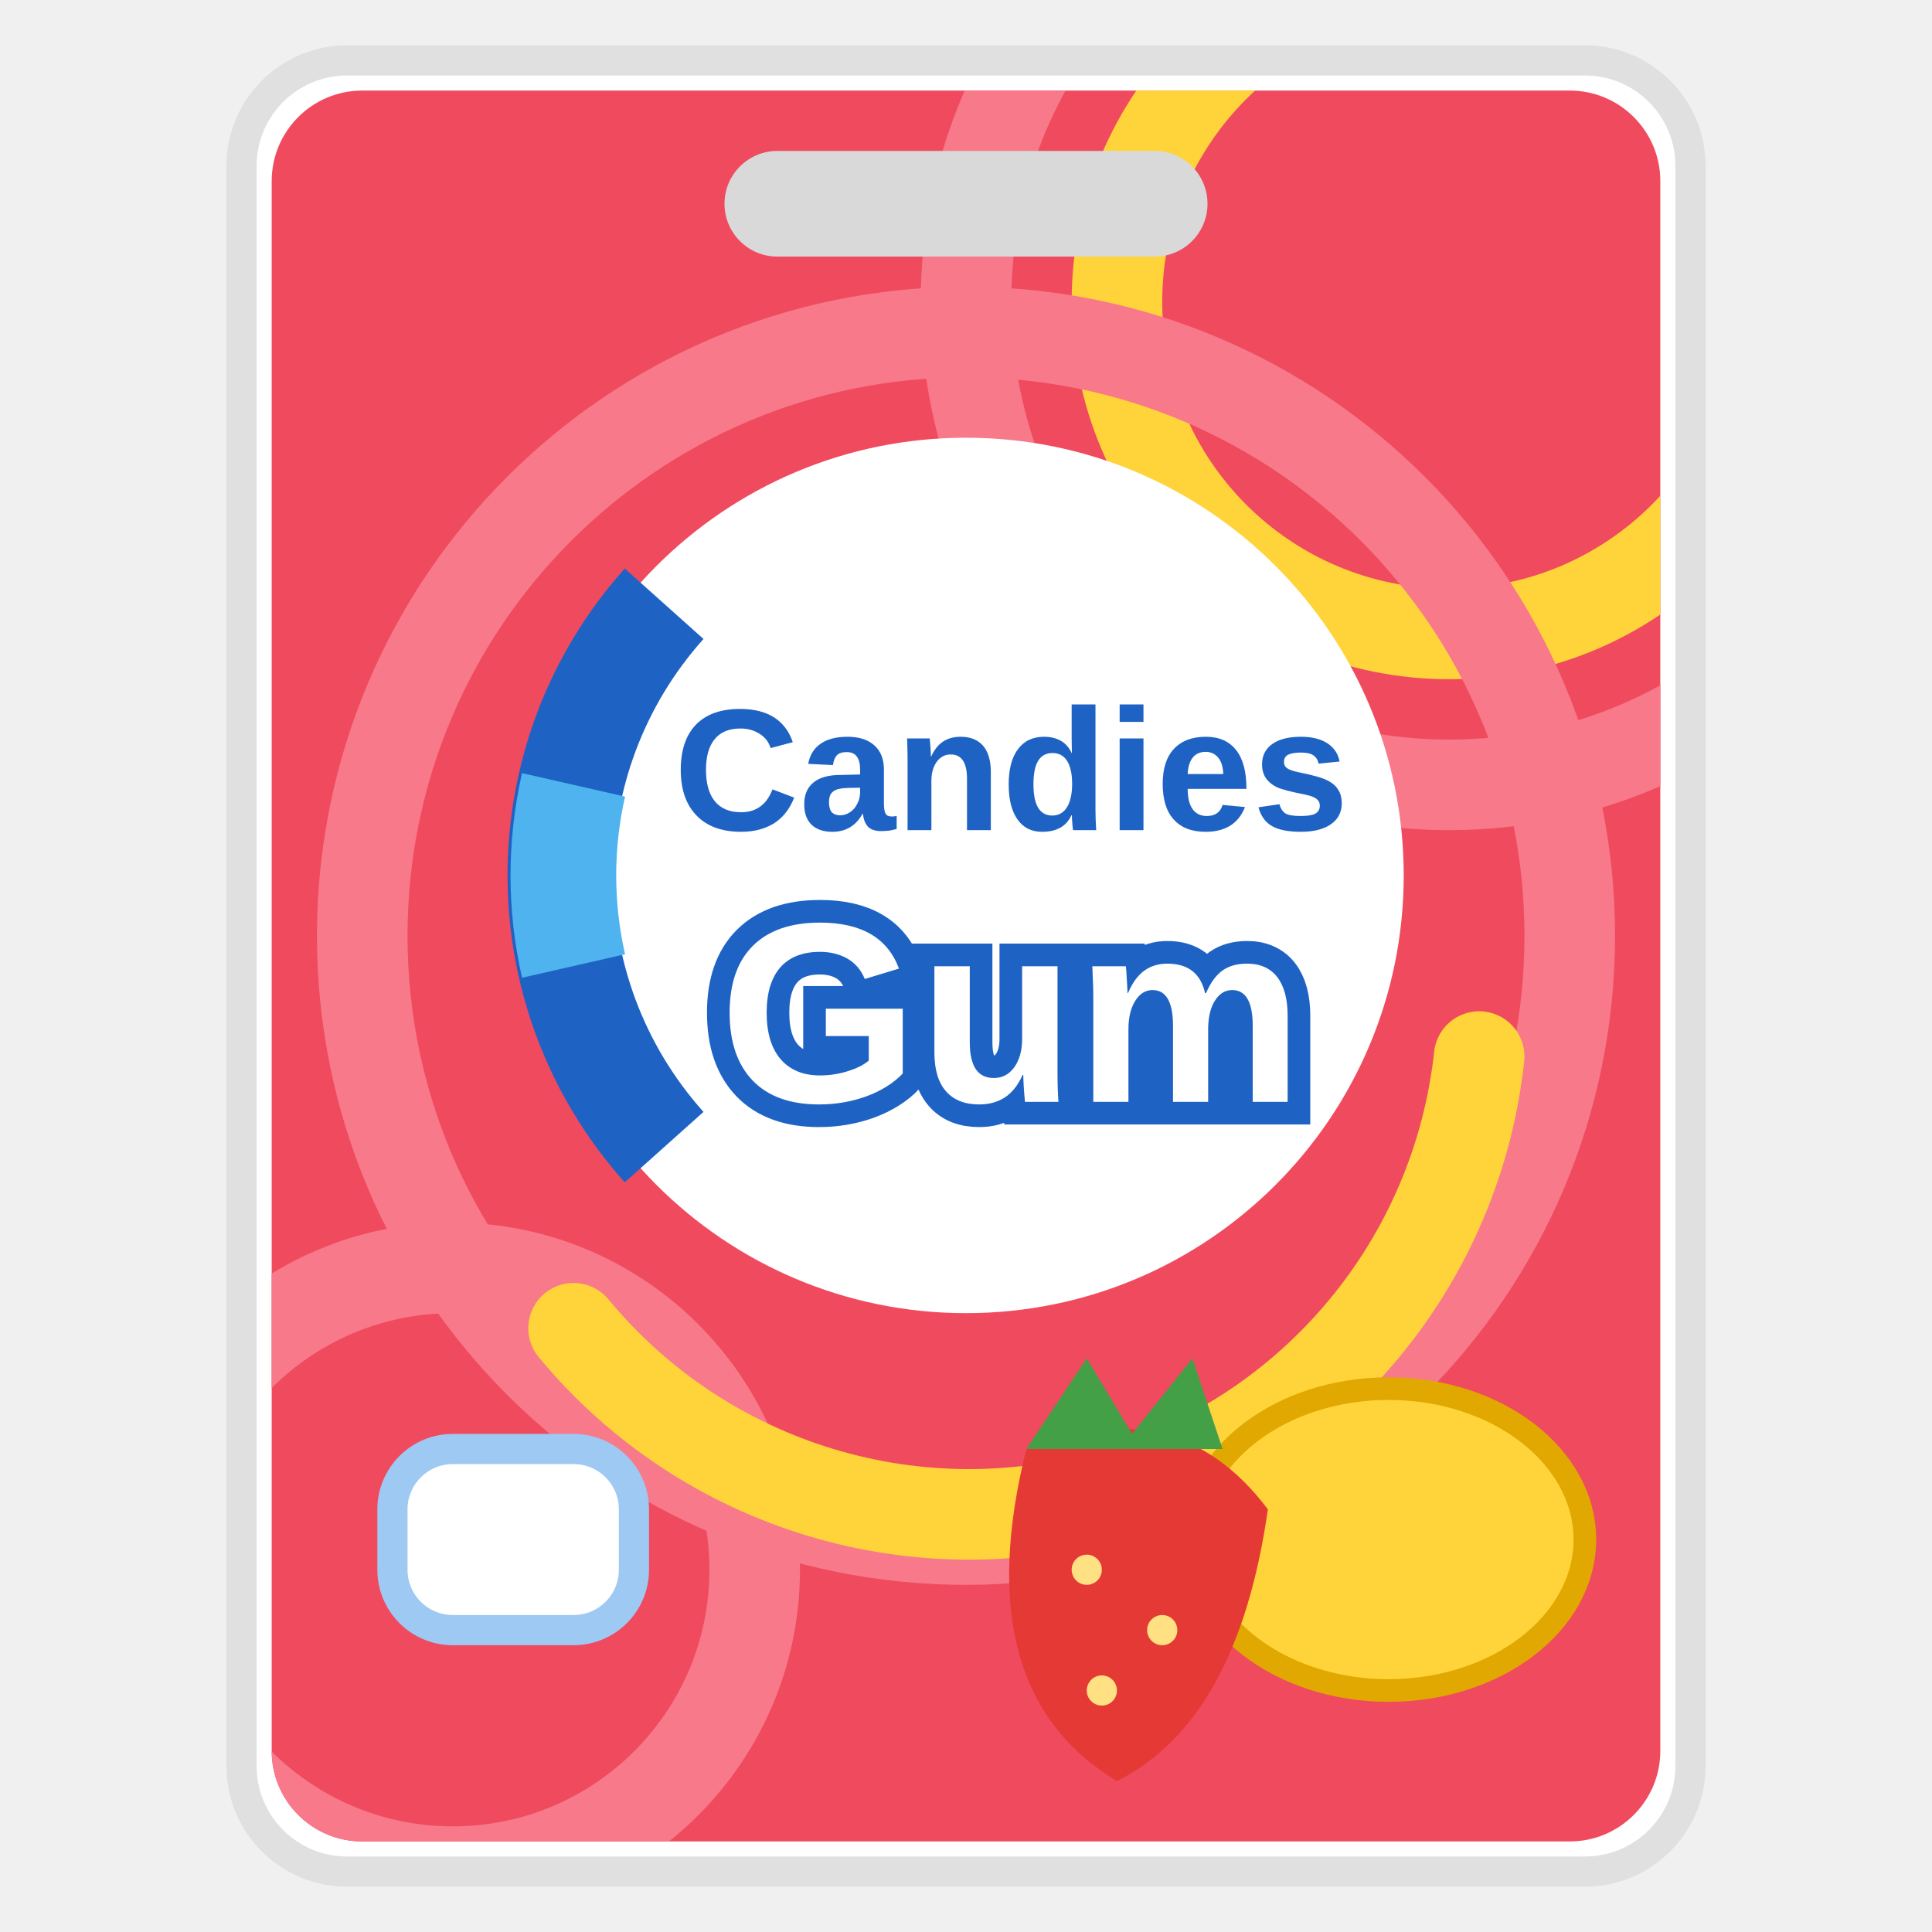
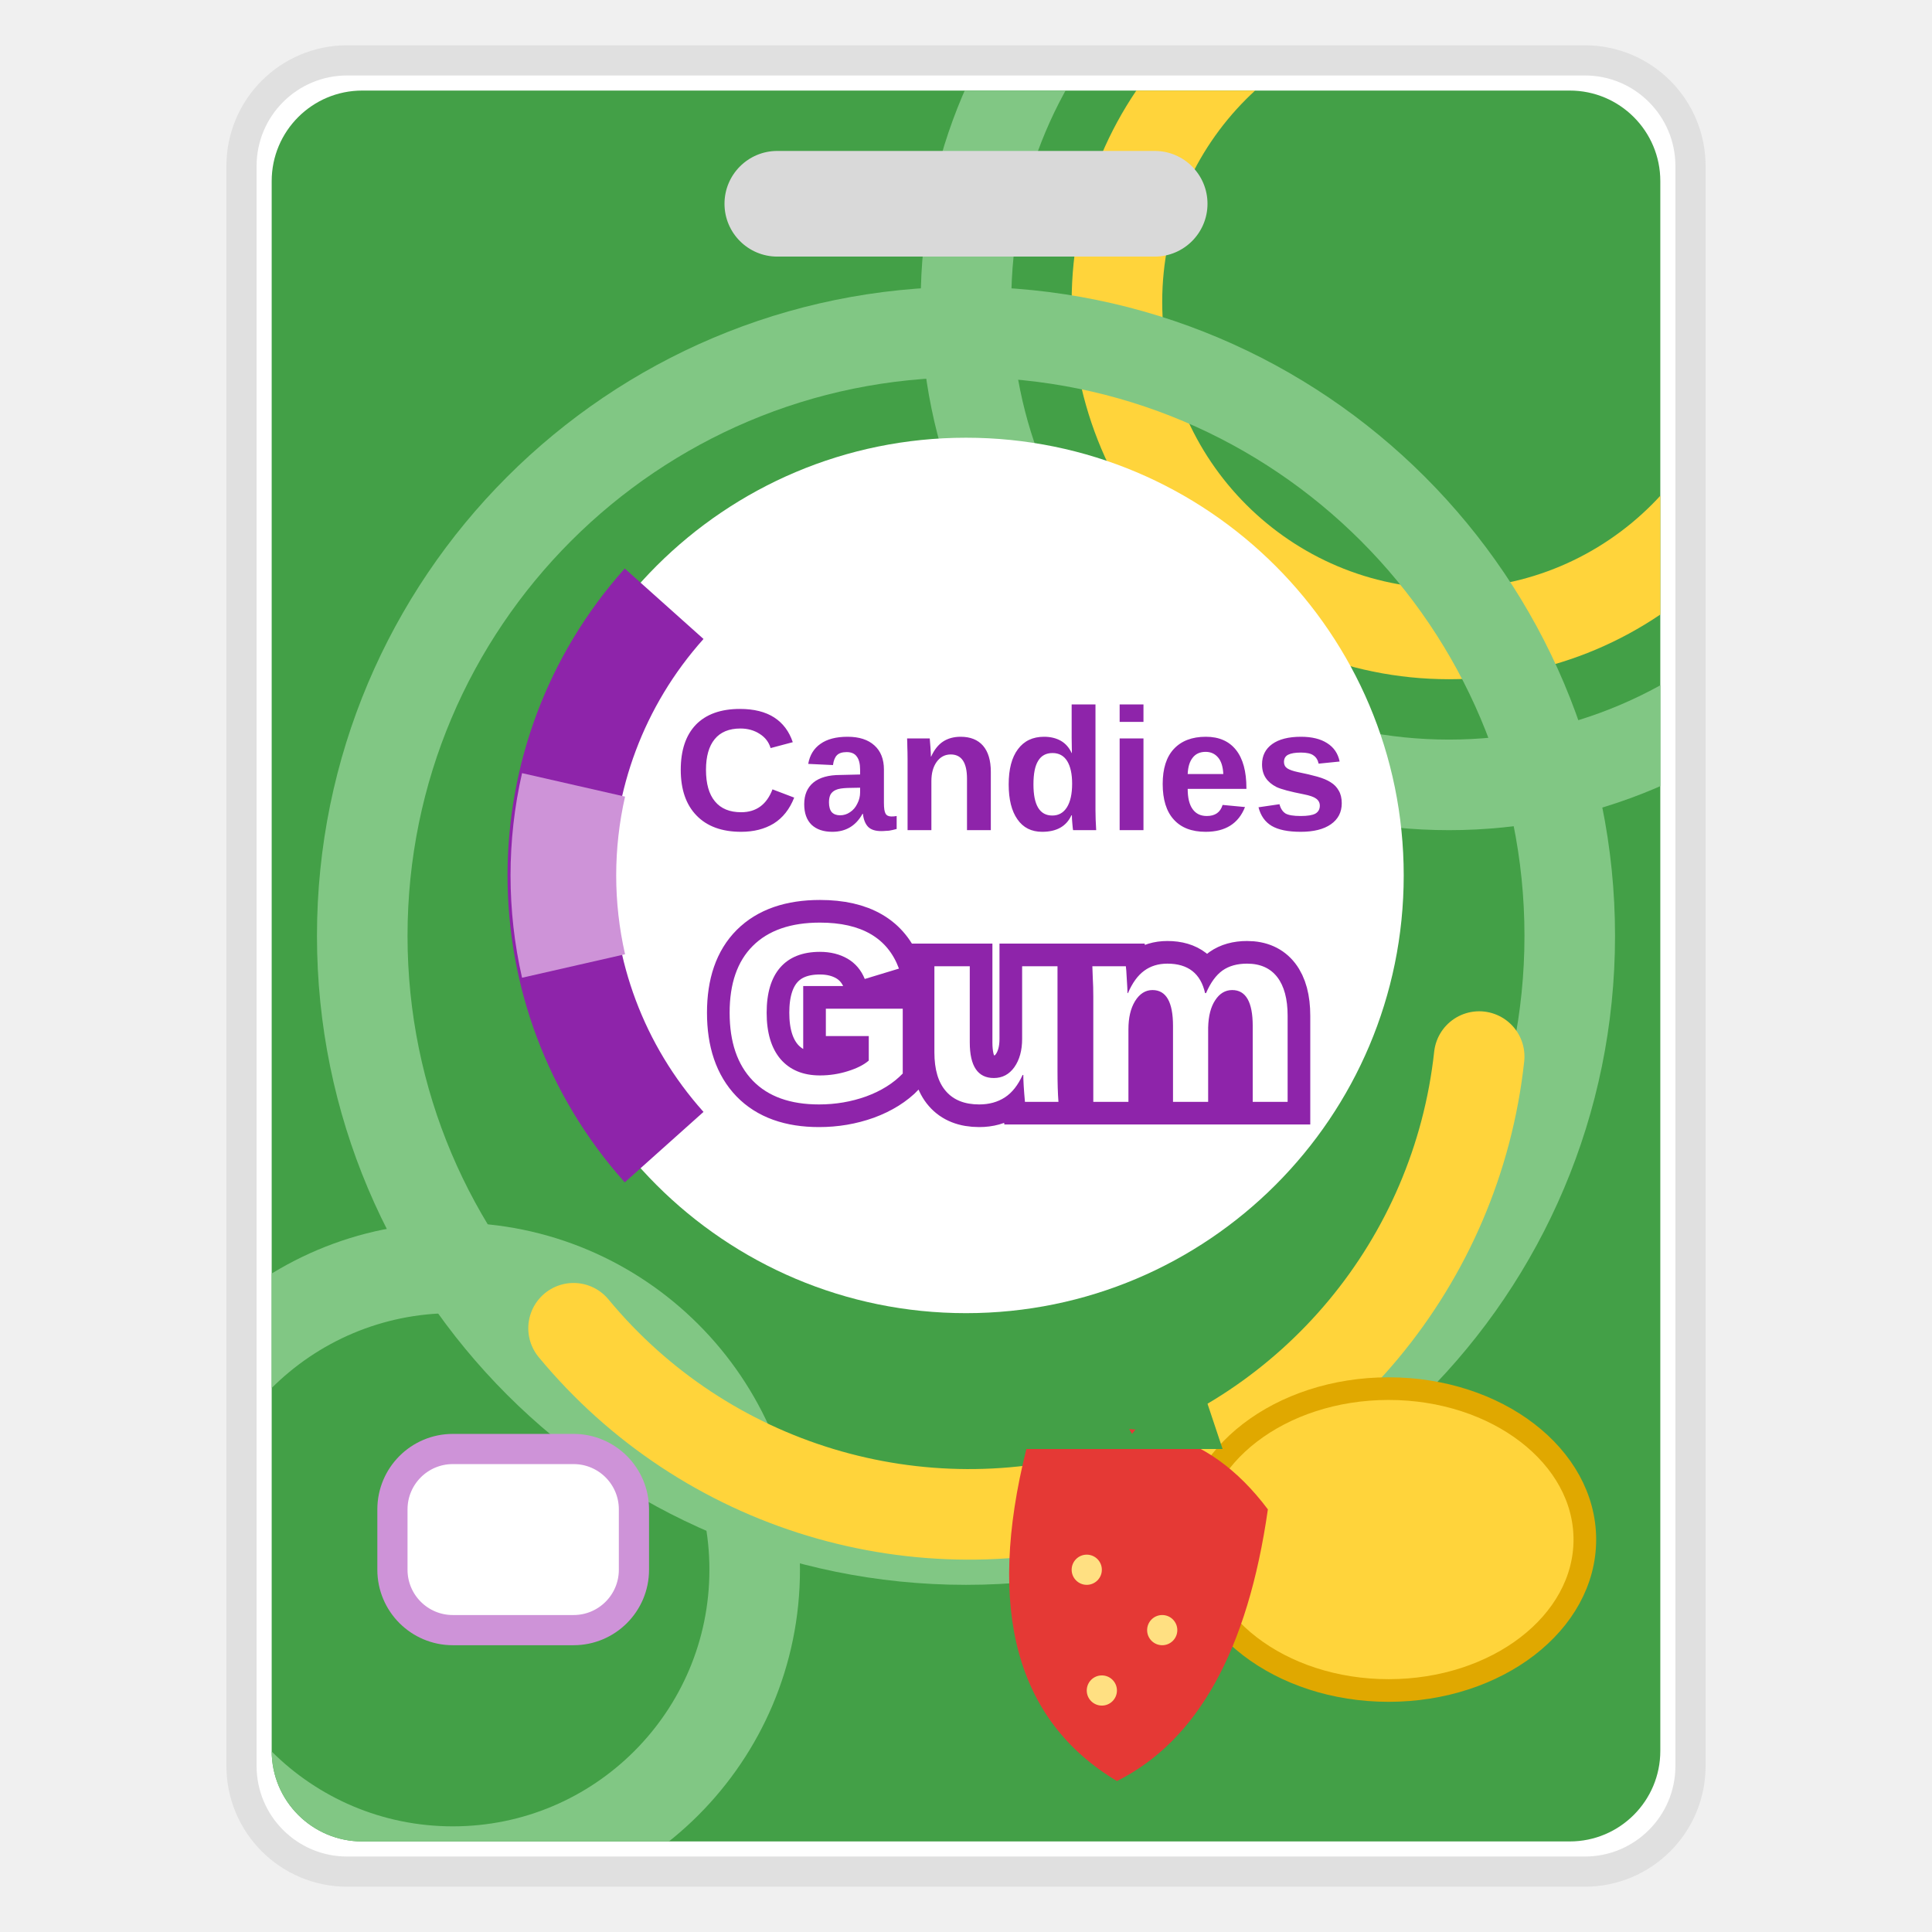
<svg xmlns="http://www.w3.org/2000/svg" viewBox="0 0 128 128">
  <defs>
    <clipPath id="p">
      <rect x="18" y="6" width="92" height="116" rx="6" />
    </clipPath>
  </defs>
  <rect x="16" y="4" width="96" height="120" rx="7" fill="#FFFFFF" stroke="#E0E0E0" stroke-width="2" />
  <g clip-path="url(#p)">
-     <rect x="18" y="6" width="92" height="116" fill="#F04A5E" />
+     <rect x="18" y="6" width="92" height="116" fill="#43A047" />
    <g fill="none" stroke-width="6">
      <circle cx="96" cy="20" r="22" stroke="#FFD43B" />
-       <circle cx="96" cy="20" r="32" stroke="#F7798A" />
-       <circle cx="30" cy="104" r="20" stroke="#F7798A" />
-       <circle cx="64" cy="62" r="40" stroke="#F7798A" />
+       <circle cx="96" cy="20" r="32" stroke="#81C784" />
+       <circle cx="30" cy="104" r="20" stroke="#81C784" />
+       <circle cx="64" cy="62" r="40" stroke="#81C784" />
      <path d="M38 88 A34 34 0 0 0 98 70" stroke="#FFD43B" stroke-linecap="round" />
    </g>
    <rect x="48" y="10" width="32" height="7" rx="3.5" fill="#D9D9D9" />
  </g>
  <circle cx="64" cy="58" r="29" fill="#FFFFFF" />
-   <path d="M44 40 A27 27 0 0 0 44 76" stroke="#1E63C4" stroke-width="7" fill="none" />
-   <path d="M38 52 A27 27 0 0 0 38 64" stroke="#4FB3F0" stroke-width="7" fill="none" />
-   <text x="67" y="55" text-anchor="middle" font-family="Arial Rounded MT Bold, Arial, Helvetica, sans-serif" font-weight="900" font-size="11.5" fill="#1E63C4">Candies</text>
-   <text x="67" y="73" text-anchor="middle" font-family="Arial Rounded MT Bold, Arial, Helvetica, sans-serif" font-weight="900" font-size="17" fill="#FFFFFF" stroke="#1E63C4" stroke-width="3" paint-order="stroke">Gum</text>
+   <path d="M44 40 A27 27 0 0 0 44 76" stroke="#8E24AA" stroke-width="7" fill="none" />
+   <path d="M38 52 A27 27 0 0 0 38 64" stroke="#CE93D8" stroke-width="7" fill="none" />
+   <text x="67" y="55" text-anchor="middle" font-family="Arial Rounded MT Bold, Arial, Helvetica, sans-serif" font-weight="900" font-size="11.5" fill="#8E24AA">Candies</text>
+   <text x="67" y="73" text-anchor="middle" font-family="Arial Rounded MT Bold, Arial, Helvetica, sans-serif" font-weight="900" font-size="17" fill="#FFFFFF" stroke="#8E24AA" stroke-width="3" paint-order="stroke">Gum</text>
  <ellipse cx="92" cy="102" rx="13" ry="10" fill="#FFD43B" stroke="#E0A800" stroke-width="1.5" />
  <path d="M68 96 Q78 92 84 100 Q82 114 74 118 Q64 112 68 96 Z" fill="#E53935" />
  <path d="M68 96 l4 -6 l3 5 l4 -5 l2 6 Z" fill="#43A047" />
  <g fill="#FFE082">
    <circle cx="72" cy="104" r="1" />
    <circle cx="77" cy="108" r="1" />
    <circle cx="73" cy="112" r="1" />
  </g>
-   <rect x="26" y="96" width="16" height="12" rx="4" fill="#FFFFFF" stroke="#9EC9F2" stroke-width="2" />
+   <rect x="26" y="96" width="16" height="12" rx="4" fill="#FFFFFF" stroke="#CE93D8" stroke-width="2" />
</svg>
